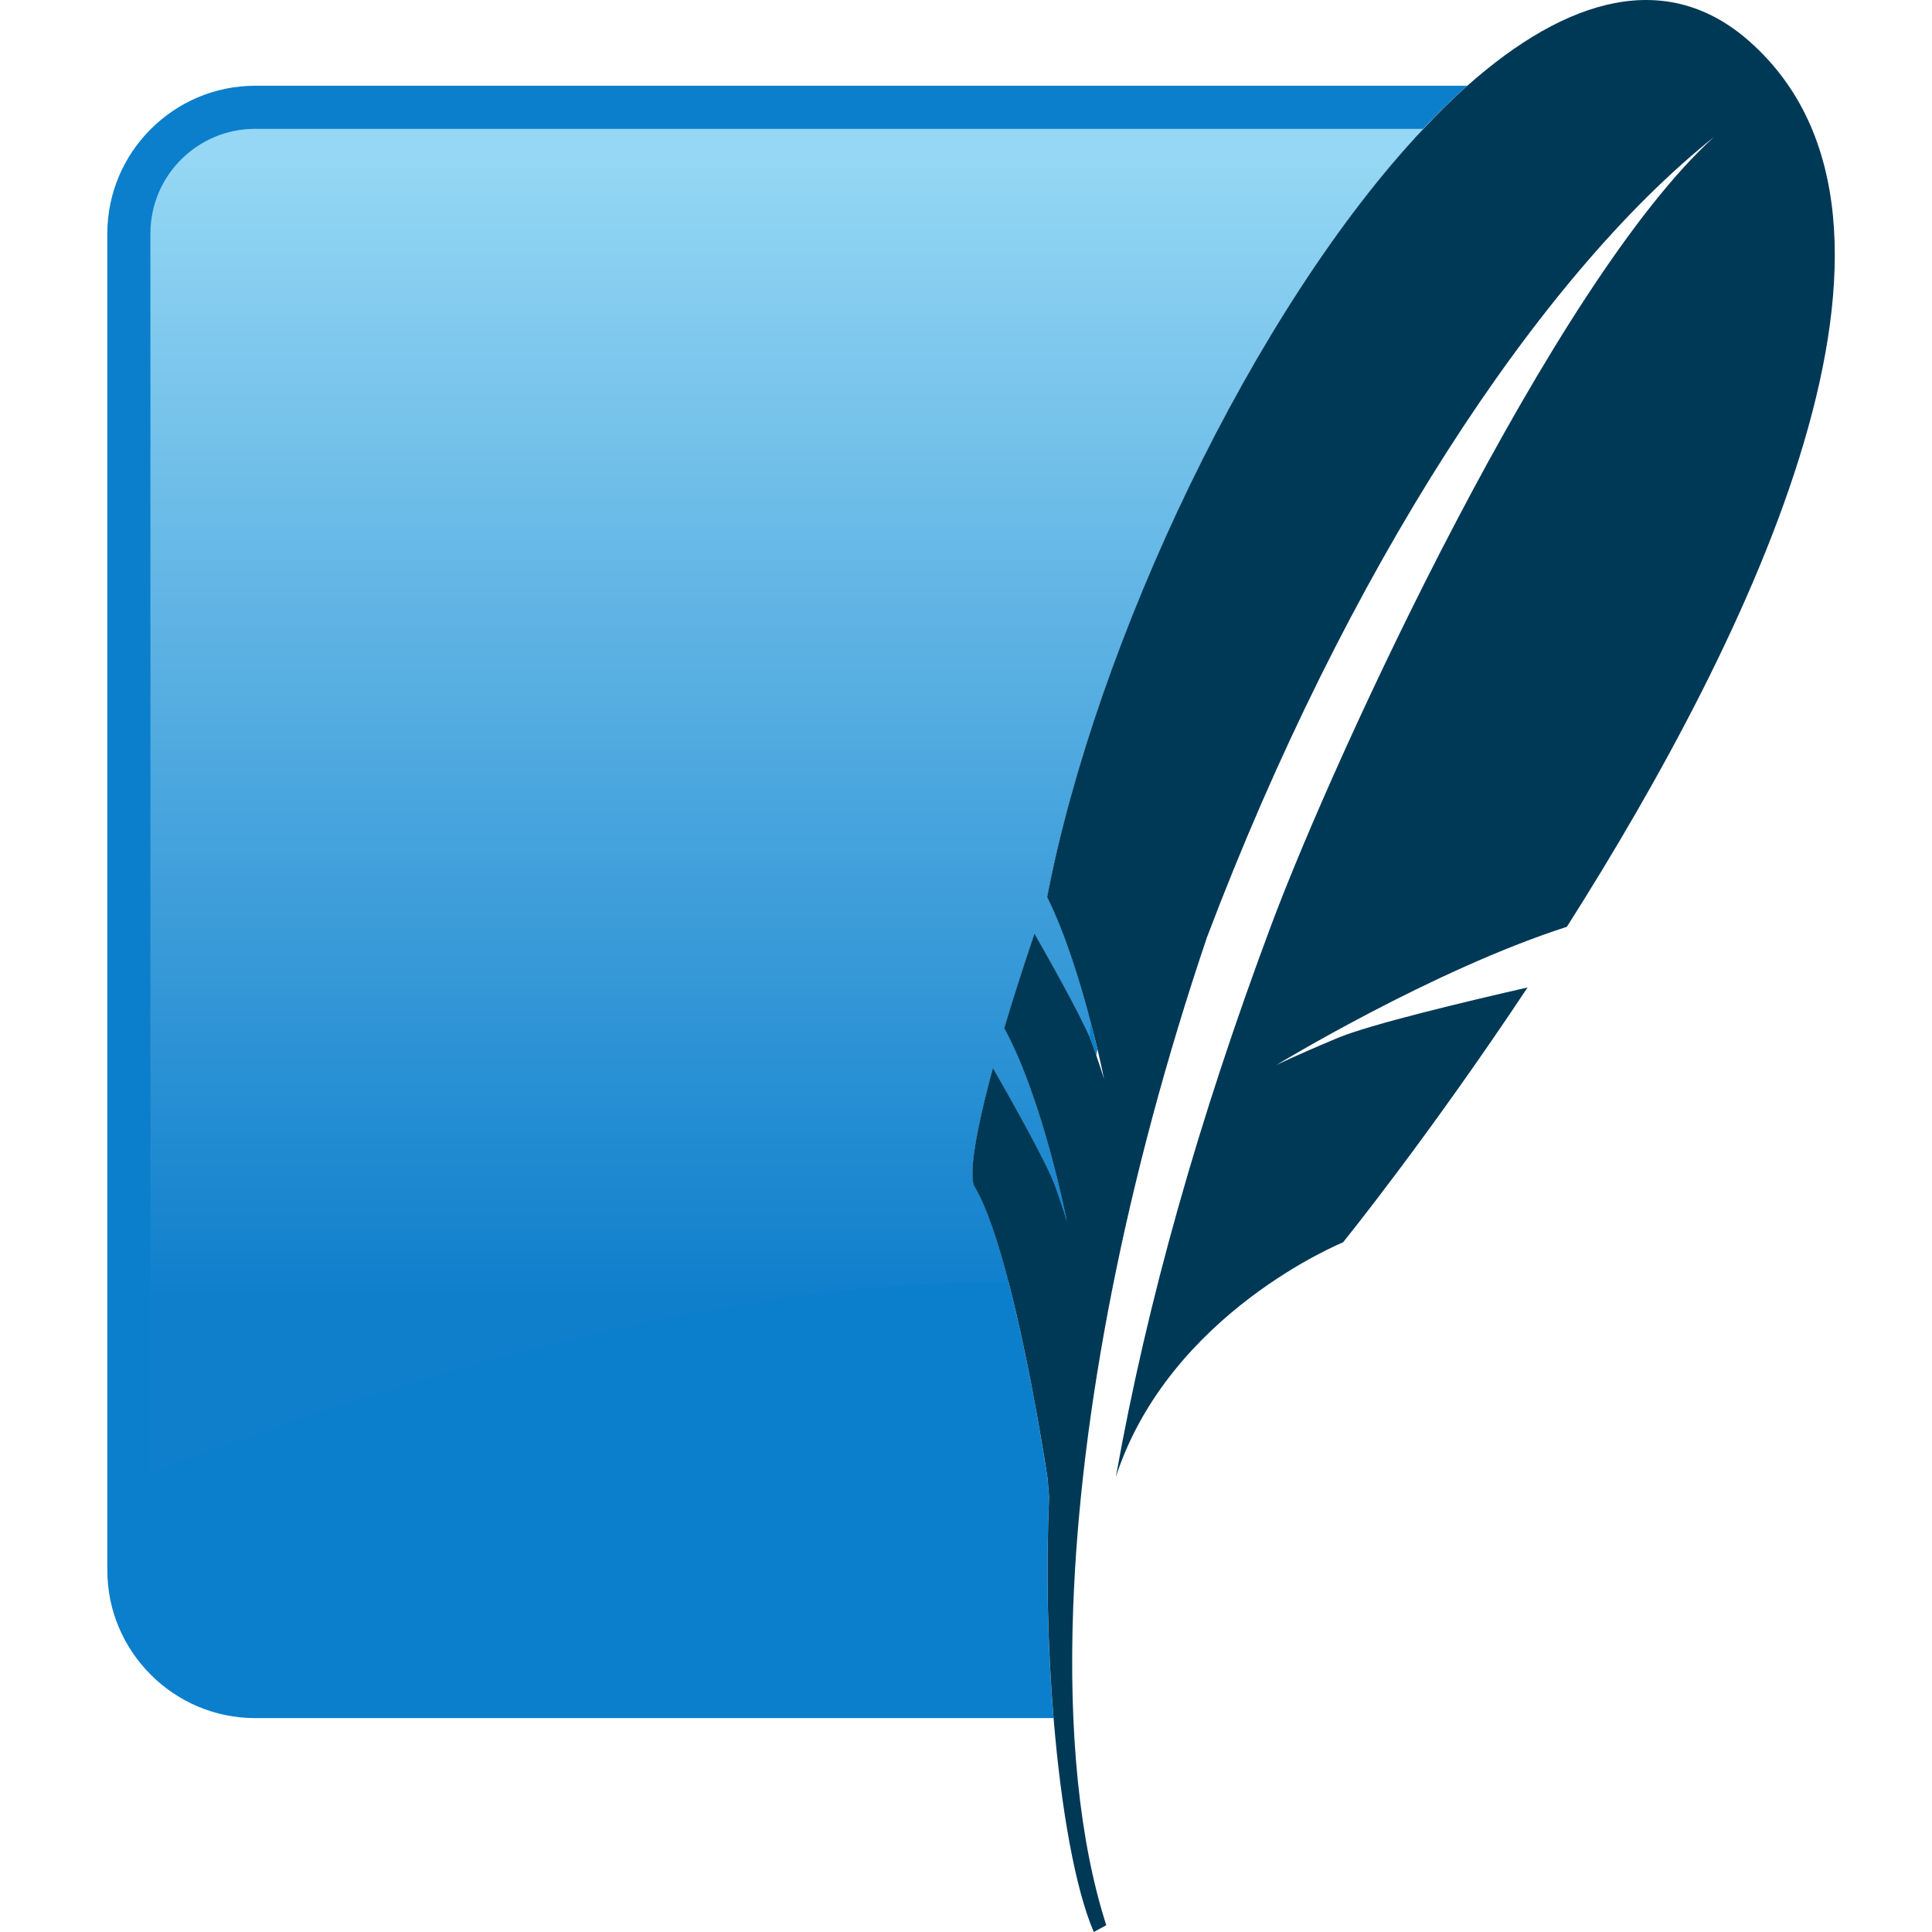
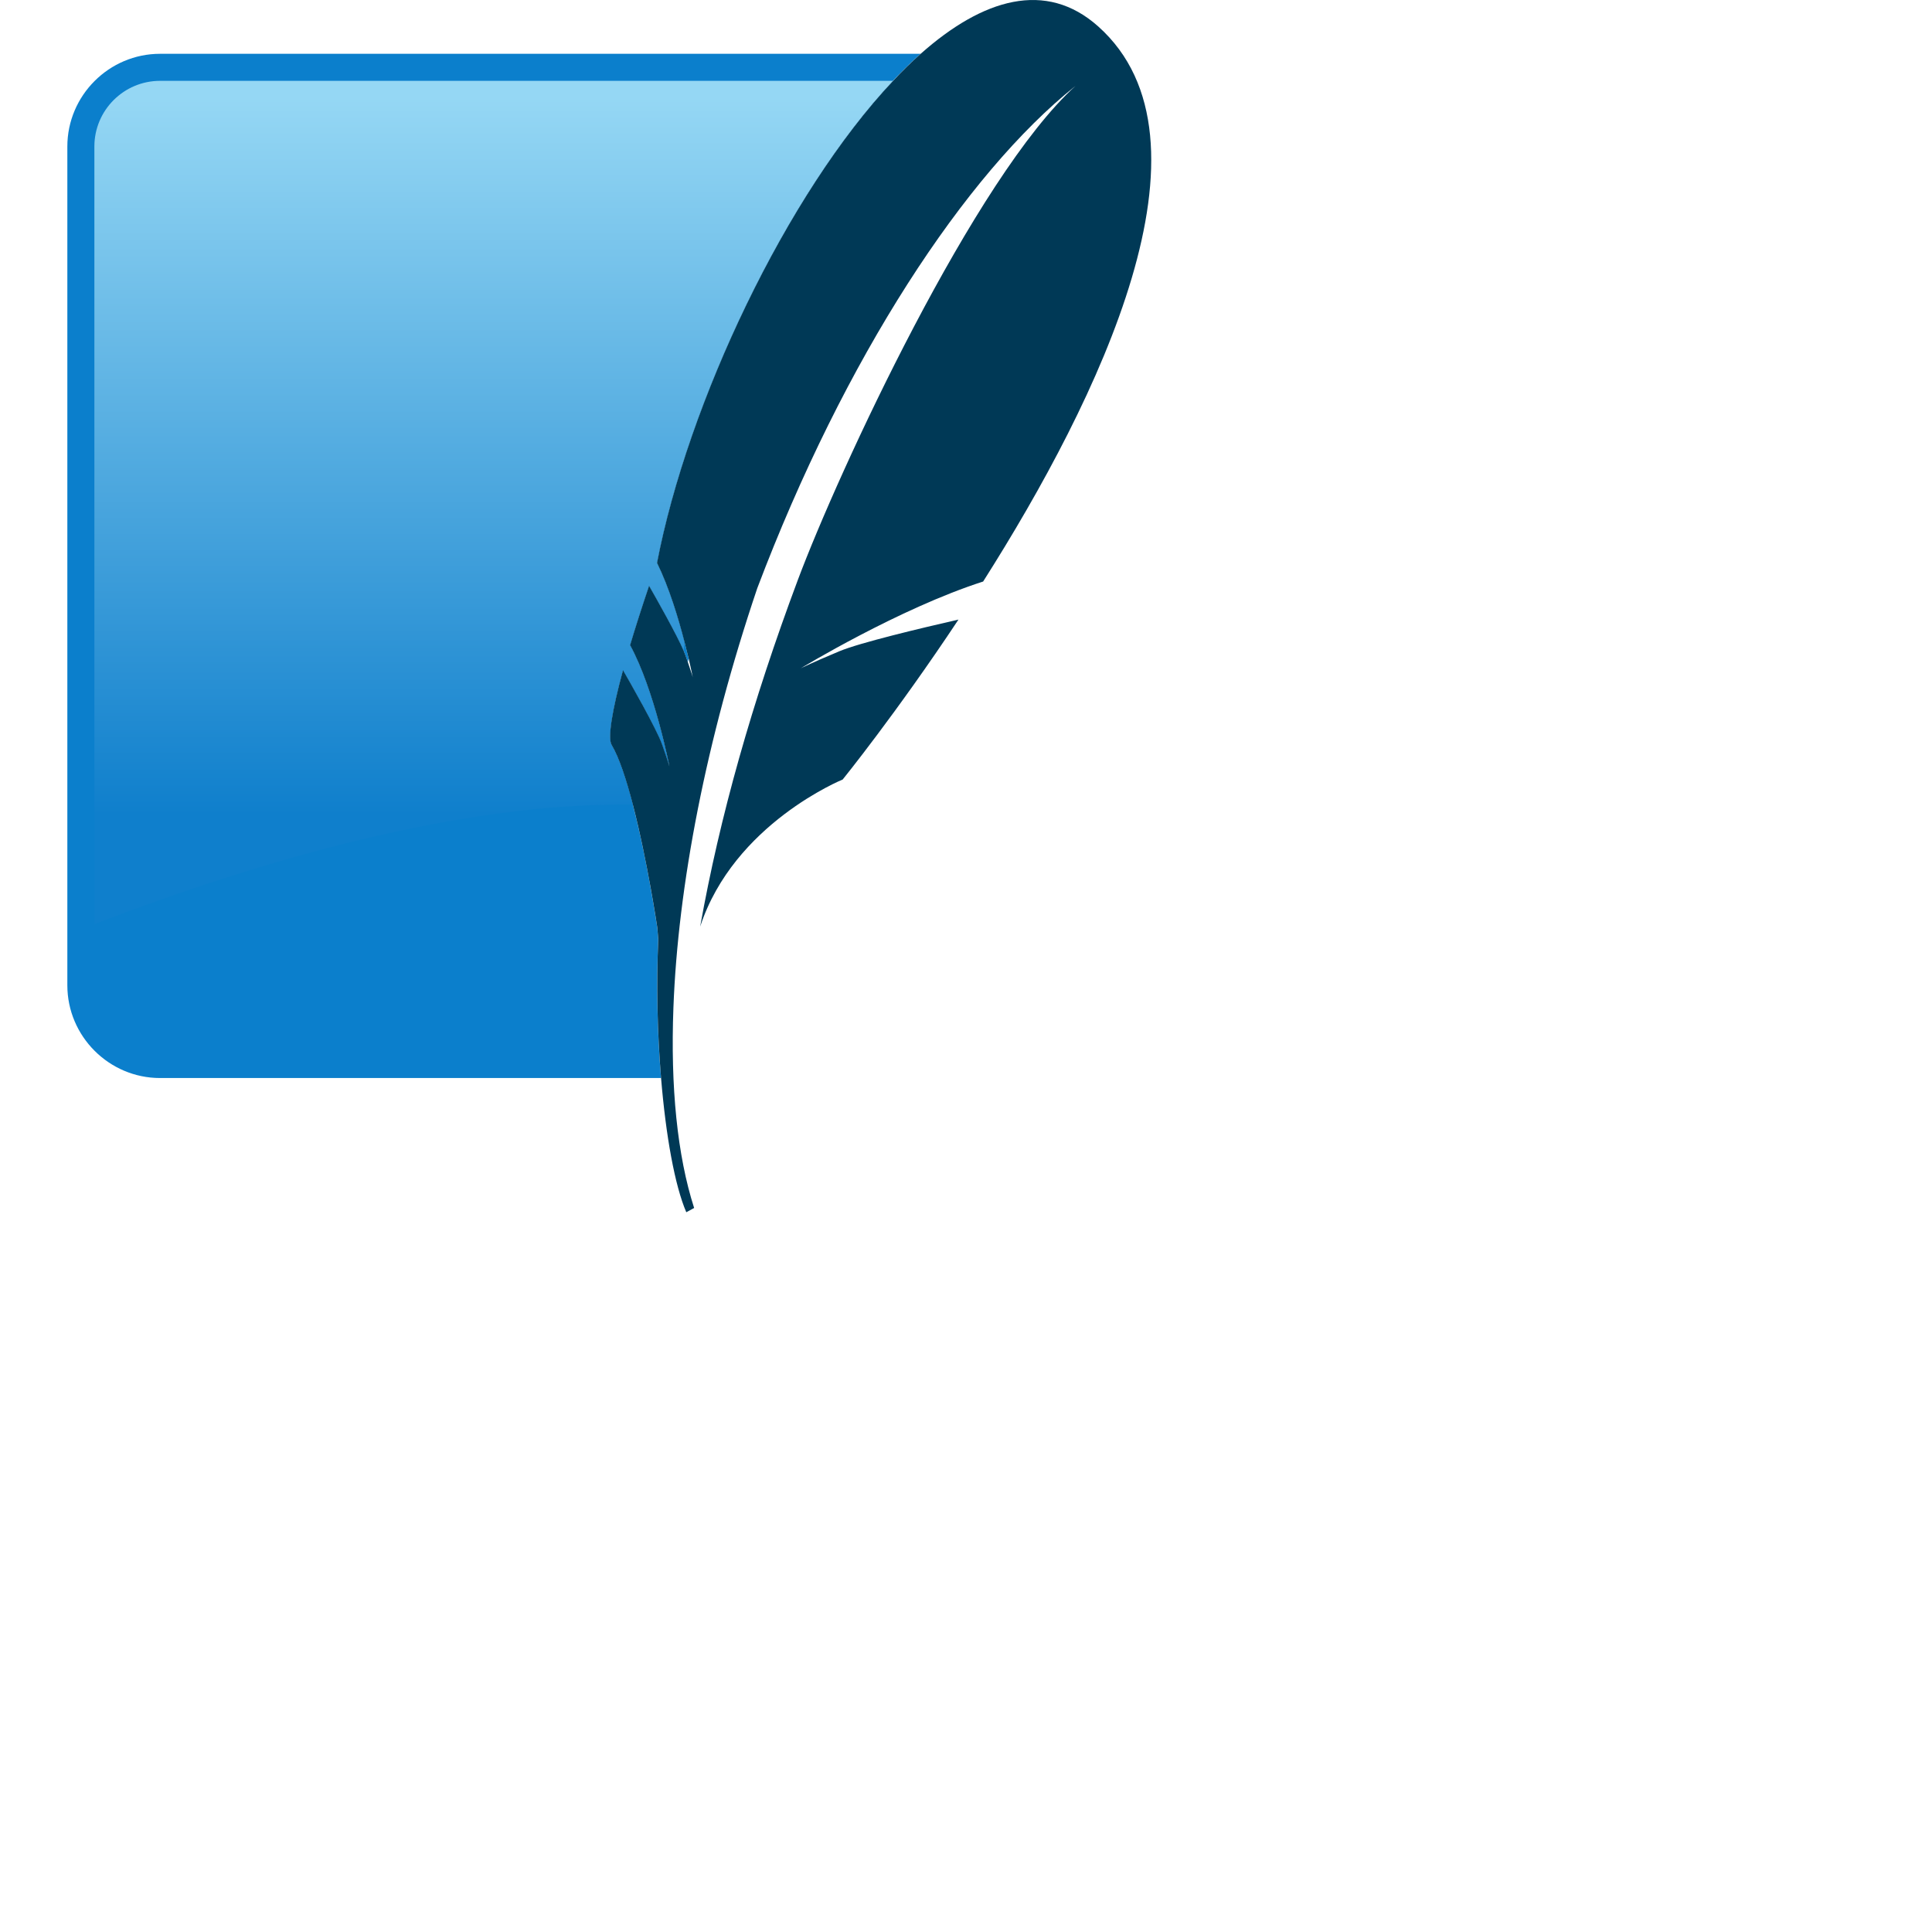
- <svg viewBox="0 0 128 128">
+ <svg xmlns="http://www.w3.org/2000/svg" width="300" height="300" viewBox="0 0 204 204">
  <defs>
    <linearGradient id="sqlite-original-a" x1="-15.615" x2="-6.741" y1="-9.108" y2="-9.108" gradientTransform="rotate(90 -90.486 64.634) scale(9.2712)" gradientUnits="userSpaceOnUse">
      <stop stop-color="#95d7f4" offset="0" />
      <stop stop-color="#0f7fcc" offset=".92" />
      <stop stop-color="#0f7fcc" offset="1" />
    </linearGradient>
  </defs>
  <path d="M69.5 99.176c-.059-.73-.094-1.2-.094-1.2S67.2 83.087 64.57 78.642c-.414-.707.043-3.594 1.207-7.88.68 1.169 3.54 6.192 4.118 7.81.648 1.824.78 2.347.78 2.347s-1.57-8.082-4.144-12.797a162.286 162.286 0 012.004-6.265c.973 1.71 3.313 5.859 3.828 7.3.102.293.192.543.27.774.023-.137.05-.274.074-.414-.59-2.504-1.75-6.86-3.336-10.082 3.52-18.328 15.531-42.824 27.84-53.754H16.9c-5.387 0-9.789 4.406-9.789 9.789v88.57c0 5.383 4.406 9.789 9.79 9.789h52.897a118.657 118.657 0 01-.297-14.652" fill="#0b7fcc" />
  <path d="M65.777 70.762c.68 1.168 3.54 6.188 4.117 7.809.649 1.824.781 2.347.781 2.347s-1.57-8.082-4.144-12.797a164.535 164.535 0 012.004-6.27c.887 1.567 2.922 5.169 3.652 6.872l.082-.961c-.648-2.496-1.633-5.766-2.898-8.328 3.242-16.871 13.68-38.97 24.926-50.898H16.899a6.94 6.94 0 00-6.934 6.933v82.11c17.527-6.731 38.664-12.88 56.855-12.614-.672-2.605-1.441-4.96-2.25-6.324-.414-.707.043-3.597 1.207-7.879" fill="url(#sqlite-original-a)" />
  <path d="M115.95 2.781c-5.5-4.906-12.164-2.933-18.734 2.899a44.347 44.347 0 00-2.914 2.859c-11.25 11.926-21.684 34.023-24.926 50.895 1.262 2.563 2.25 5.832 2.894 8.328.168.64.32 1.242.442 1.754.285 1.207.437 1.996.437 1.996s-.101-.383-.515-1.582c-.078-.23-.168-.484-.27-.773-.043-.125-.105-.274-.172-.434-.734-1.703-2.765-5.305-3.656-6.867-.762 2.25-1.437 4.36-2.004 6.265 2.578 4.715 4.149 12.797 4.149 12.797s-.137-.523-.782-2.347c-.578-1.621-3.441-6.64-4.117-7.809-1.164 4.281-1.625 7.172-1.207 7.88.809 1.362 1.574 3.722 2.25 6.323 1.524 5.867 2.586 13.012 2.586 13.012s.031.469.094 1.2a118.653 118.653 0 00.297 14.651c.504 6.11 1.453 11.363 2.664 14.172l.828-.449c-1.781-5.535-2.504-12.793-2.188-21.156.48-12.793 3.422-28.215 8.856-44.289 9.191-24.27 21.938-43.738 33.602-53.035-10.633 9.602-25.023 40.684-29.332 52.195-4.82 12.891-8.238 24.984-10.301 36.574 3.55-10.863 15.047-15.53 15.047-15.53s5.637-6.958 12.227-16.888c-3.95.903-10.43 2.442-12.598 3.352-3.2 1.344-4.067 1.8-4.067 1.8s10.371-6.312 19.27-9.171c12.234-19.27 25.562-46.648 12.141-58.621" fill="#003956" />
</svg>
